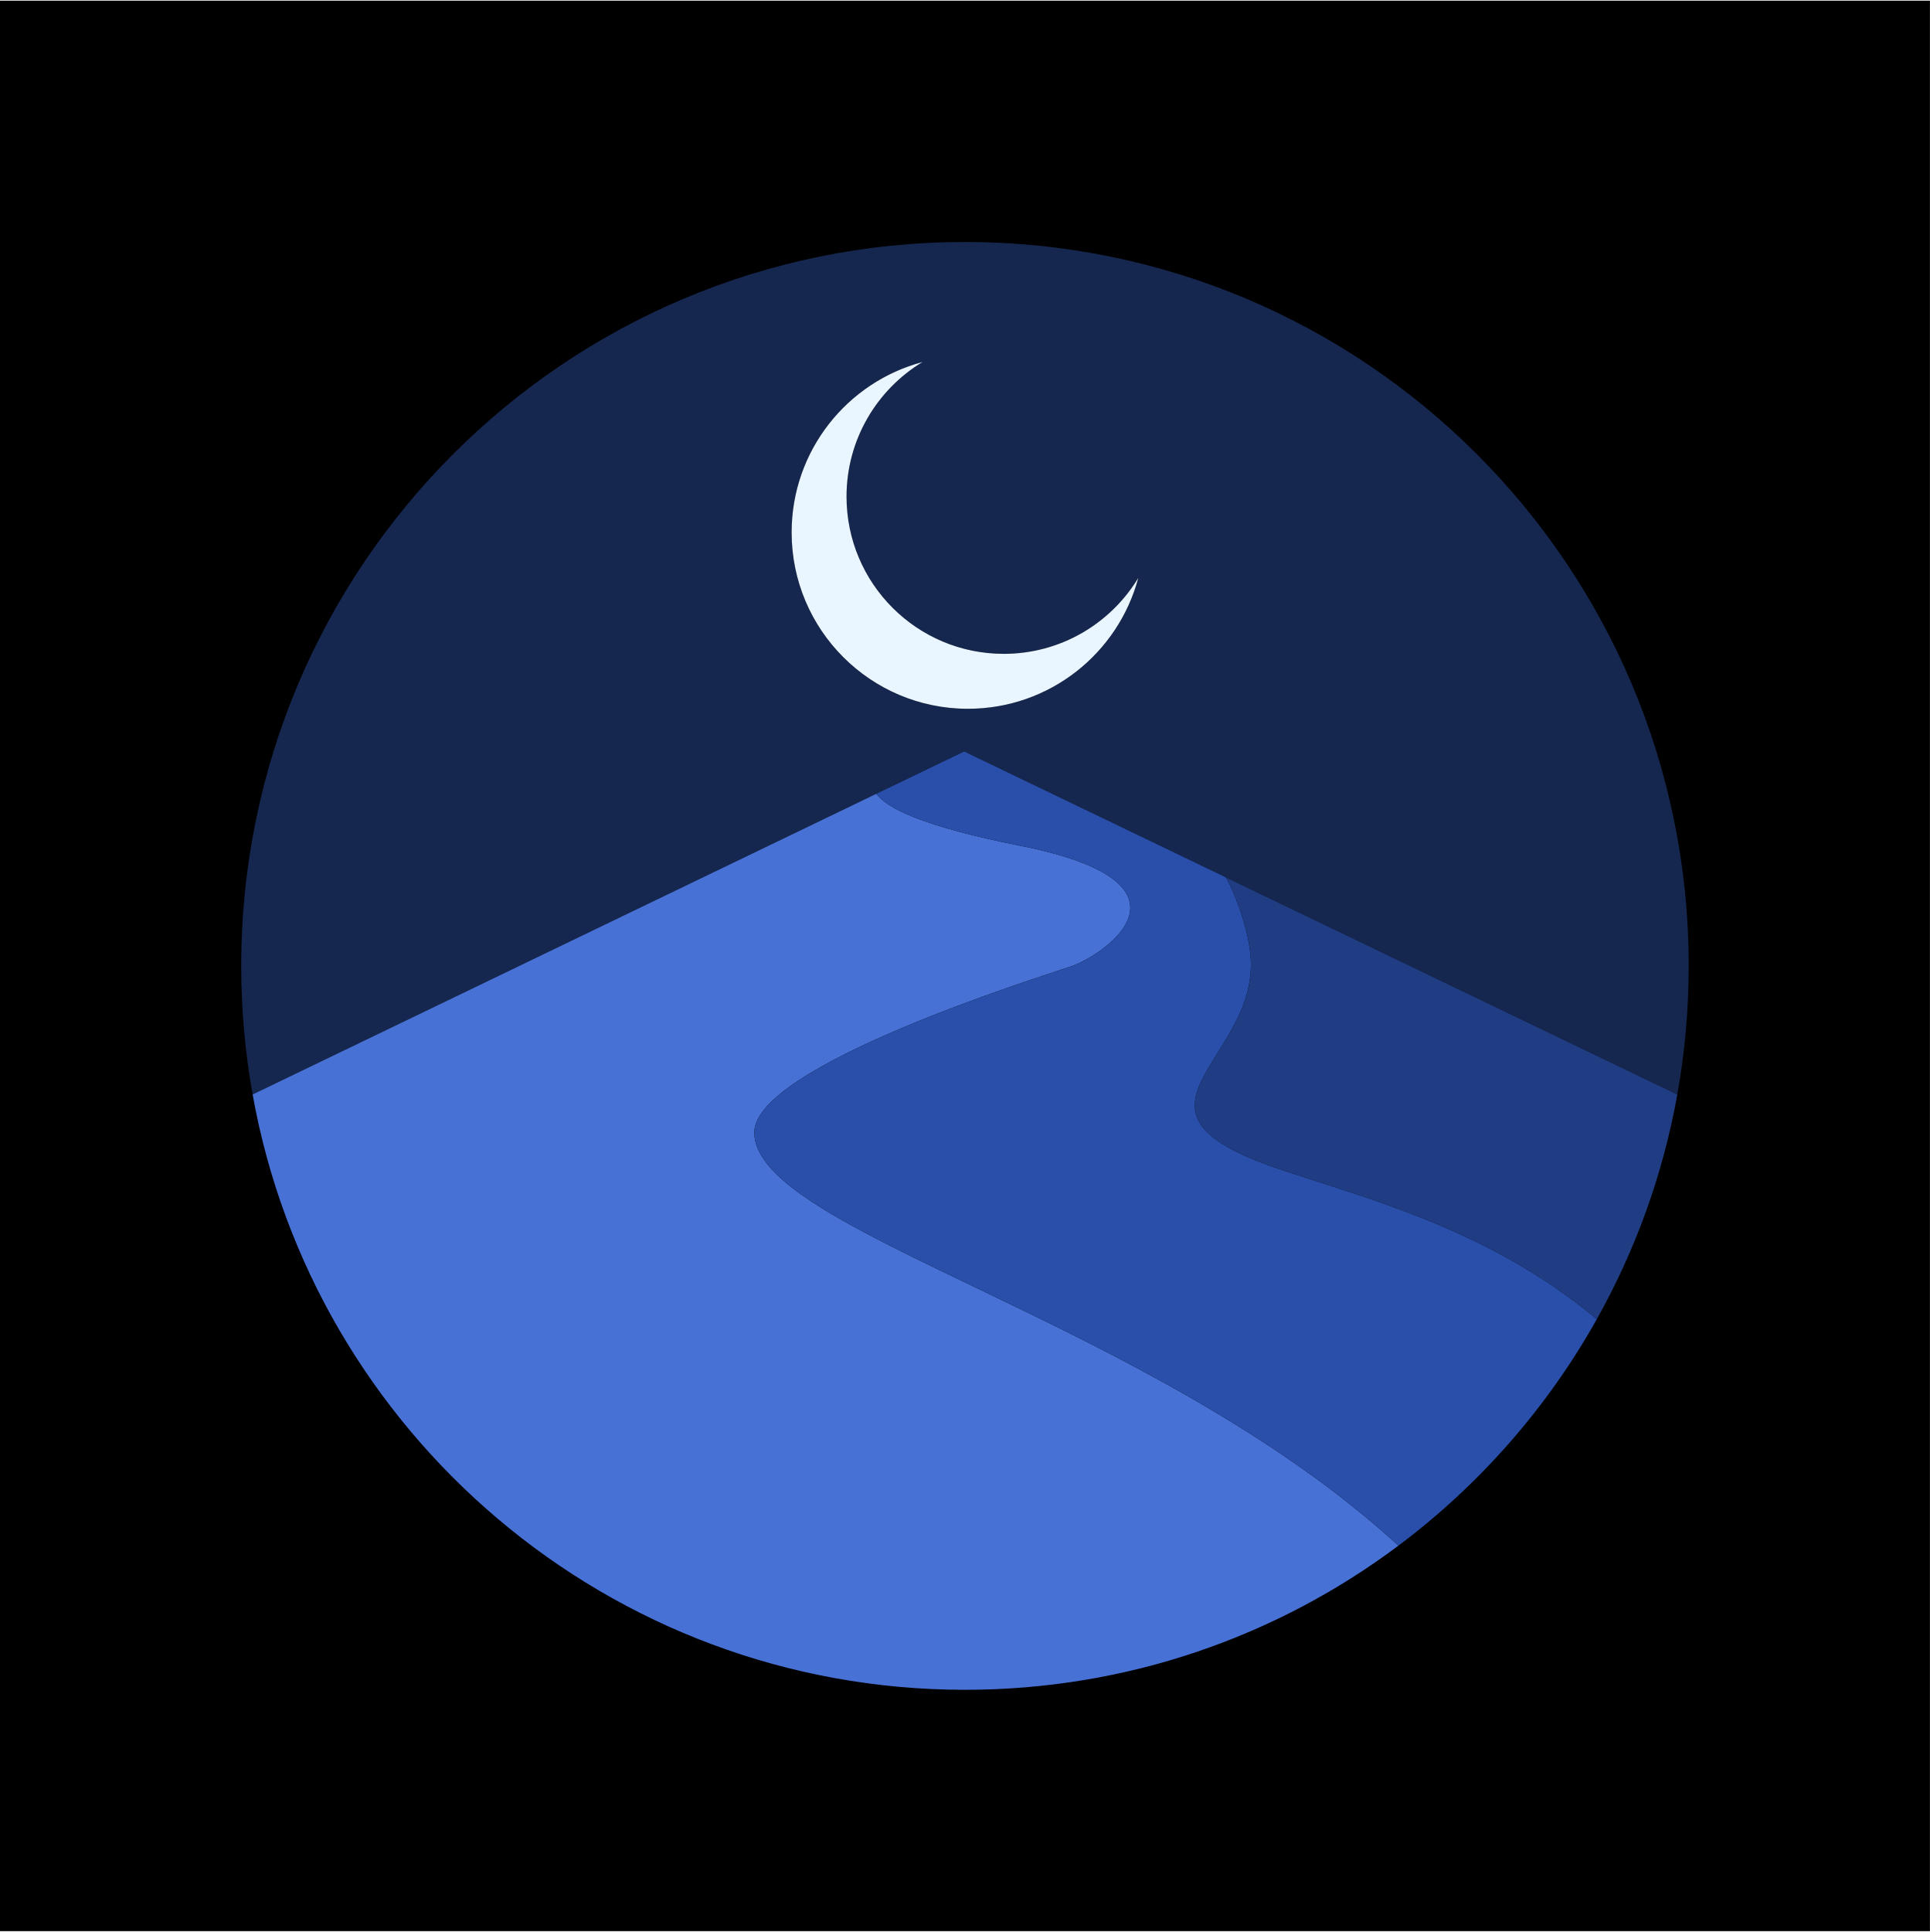
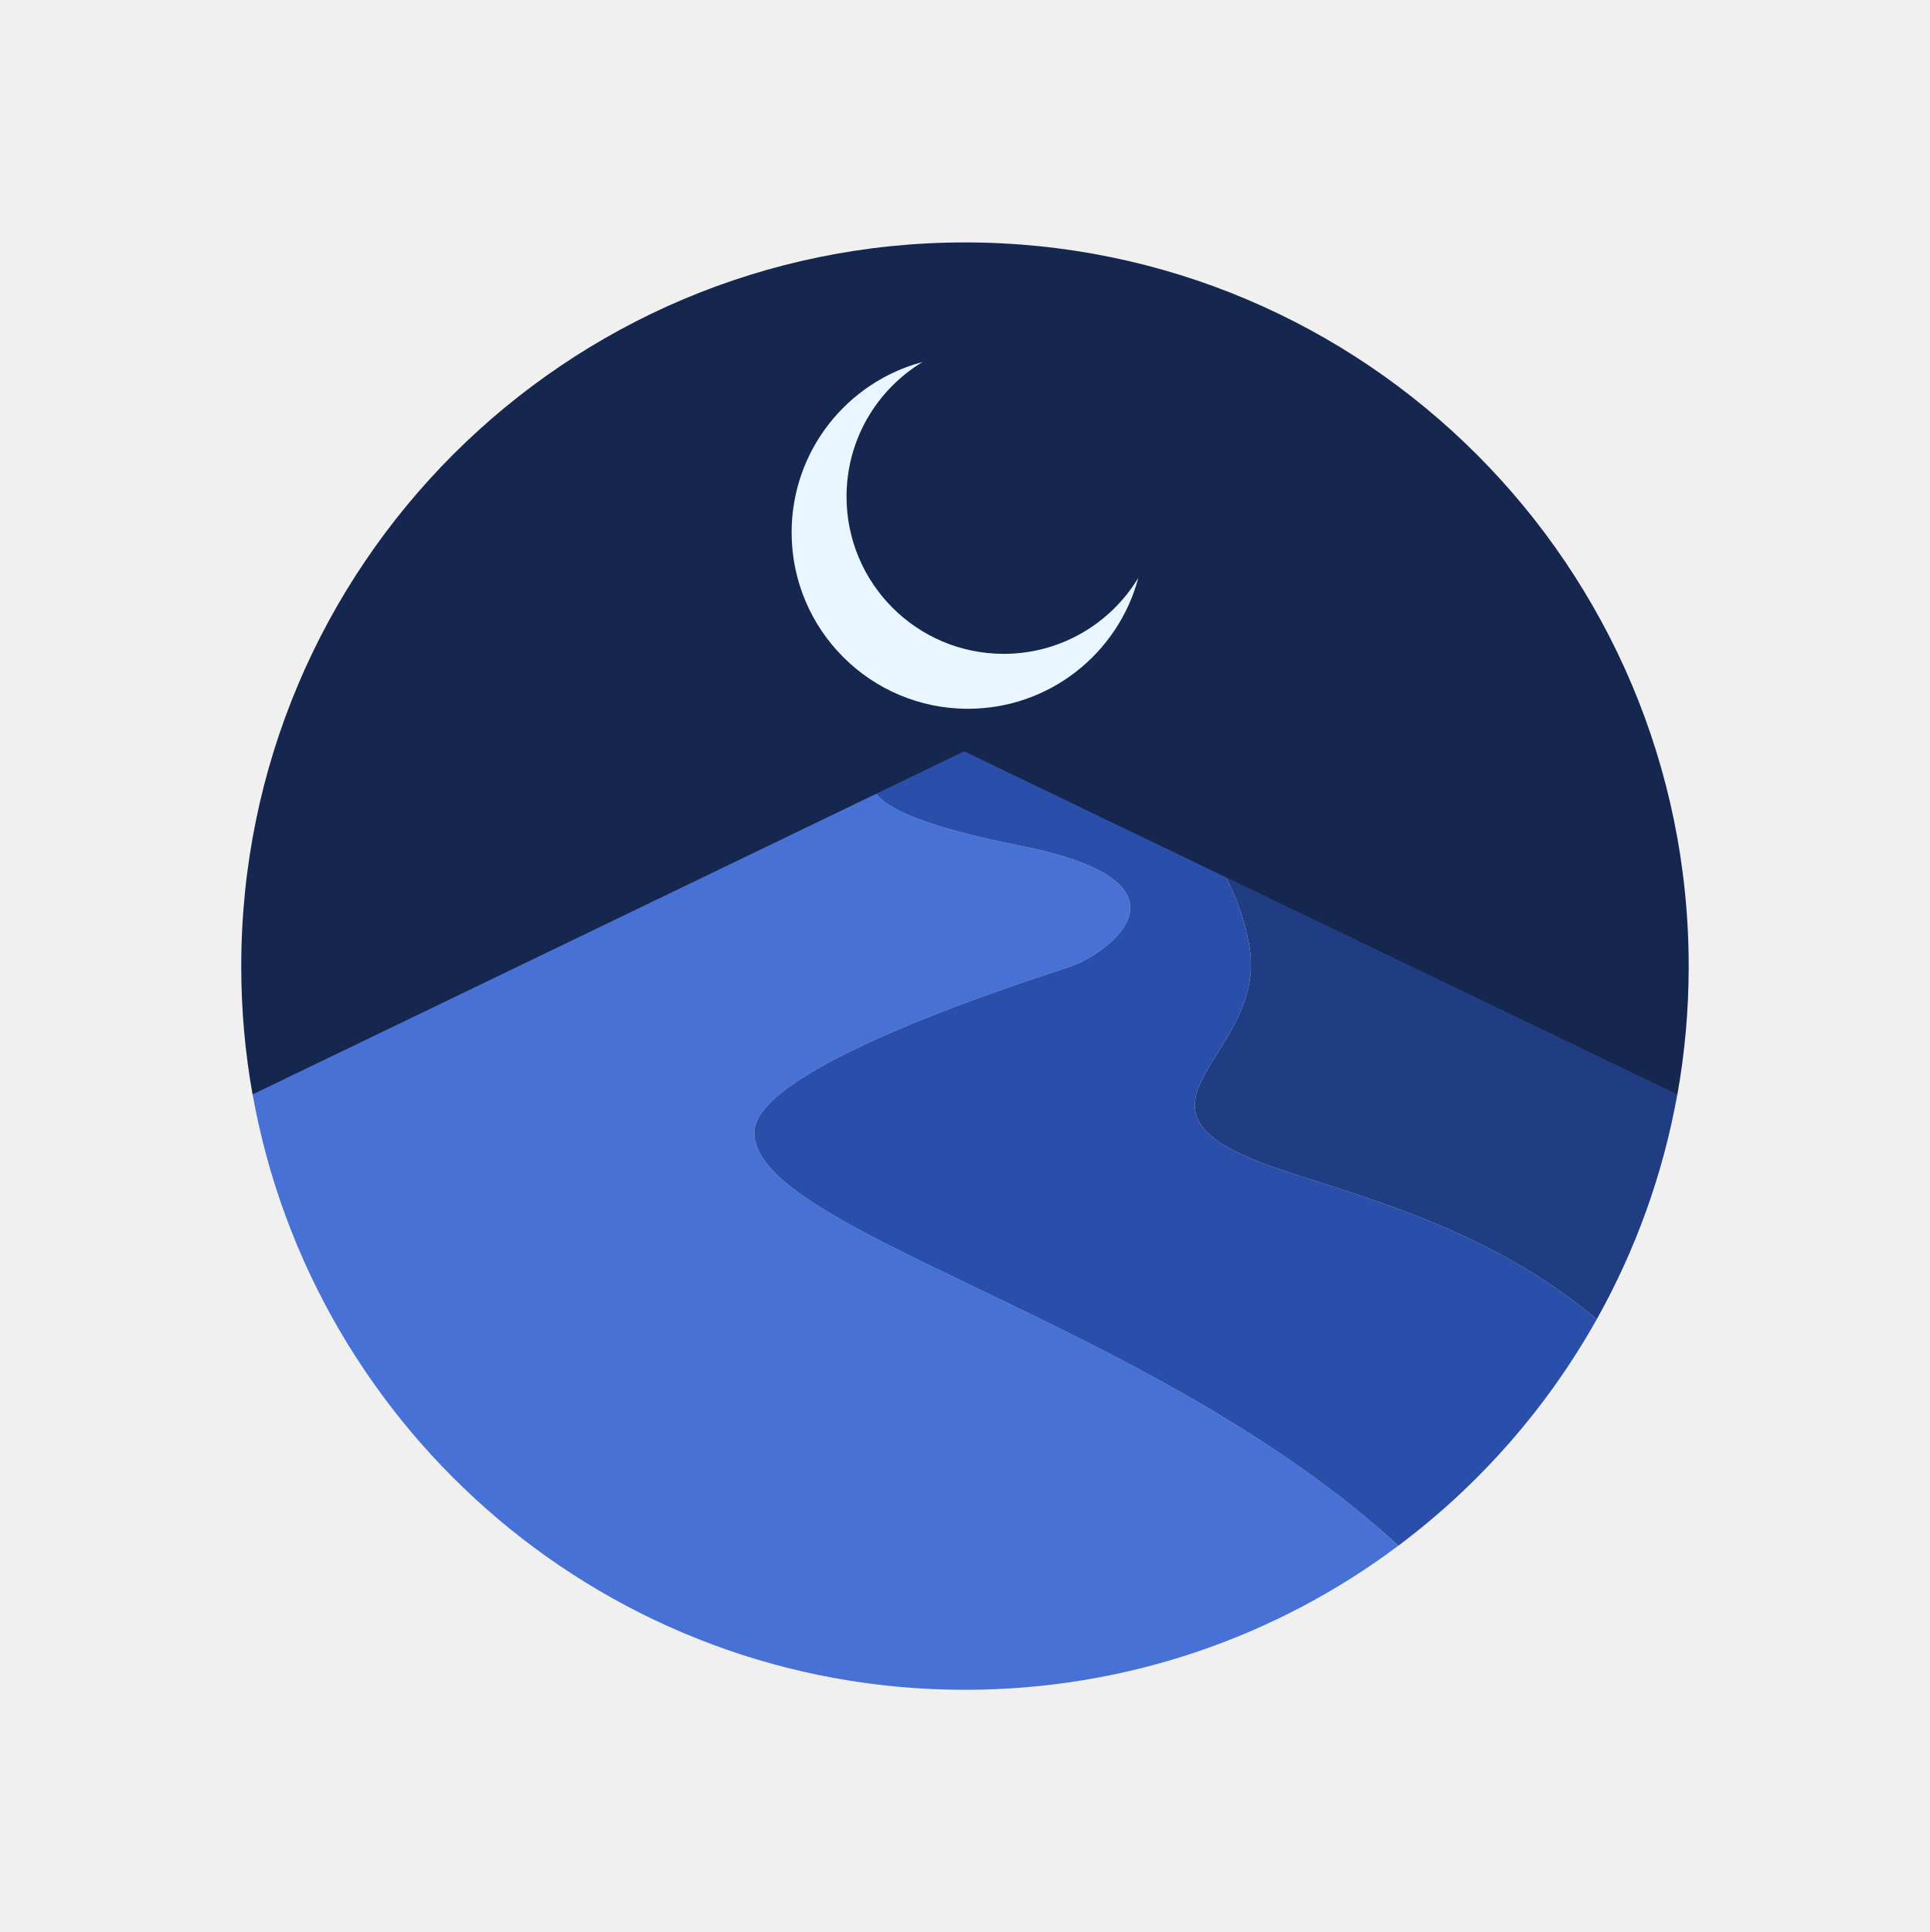
- <svg xmlns="http://www.w3.org/2000/svg" width="1200" height="1201" viewBox="0 0 1200 1201" fill="none">
-   <rect width="1200" height="1200" transform="translate(0 0.441406)" fill="black" />
-   <g clip-path="url(#clip0_235_306)">
-     <path d="M600 150.441C351.47 150.441 150 351.911 150 600.441C150 627.711 152.43 654.421 157.08 680.351L544.88 493.441L599.48 467.121C599.48 467.121 599.49 467.121 599.51 467.121L762.21 545.381L1042.92 680.381C1047.57 654.431 1050 627.721 1050 600.431C1050 351.911 848.53 150.441 600 150.441ZM601.84 440.601C541.3 440.601 492.22 391.521 492.22 330.981C492.22 280.211 526.74 237.501 573.6 225.041C545.28 242.161 526.36 273.231 526.36 308.731C526.36 362.701 570.12 406.451 624.09 406.451C659.59 406.451 690.66 387.531 707.78 359.221C695.32 406.071 652.61 440.601 601.84 440.601Z" fill="#16274F" />
-     <path d="M707.78 359.221C695.32 406.071 652.61 440.601 601.84 440.601C541.3 440.601 492.22 391.521 492.22 330.981C492.22 280.211 526.74 237.501 573.6 225.041C545.28 242.161 526.36 273.231 526.36 308.731C526.36 362.701 570.12 406.451 624.09 406.451C659.59 406.451 690.66 387.531 707.78 359.221Z" fill="#E9F5FF" />
-     <path d="M869.5 960.841C794.38 1017.11 701.08 1050.44 600 1050.44C378.74 1050.44 194.78 890.761 157.08 680.351L544.88 493.441C551.62 502.671 574.64 513.891 634.43 525.771C752.22 549.181 686.38 593.801 665.9 600.751C645.4 607.701 469.04 662.681 469.02 703.921C469.01 765.981 716.1 819.991 869.5 960.841Z" fill="#4771D5" />
-     <path d="M992.86 820.061C961.98 875.191 919.82 923.161 869.5 960.841C716.1 819.991 469.01 765.981 469.02 703.921C469.04 662.681 645.4 607.701 665.9 600.751C686.38 593.801 752.22 549.181 634.43 525.771C574.64 513.891 551.62 502.671 544.88 493.441L599.48 467.121C599.48 467.121 599.49 467.121 599.51 467.121L762.21 545.381C765.96 551.531 775.22 572.771 777.41 592.481C784.77 658.761 686.01 689.051 793.07 725.921C846.13 744.201 924.41 762.781 992.86 820.051V820.061Z" fill="#294FAA" />
-     <path d="M1042.92 680.391C1033.97 730.281 1016.8 777.321 992.86 820.061C924.41 762.791 846.13 744.211 793.07 725.931C686.01 689.061 784.77 658.771 777.41 592.491C775.22 572.781 765.96 551.541 762.21 545.391L1042.92 680.391Z" fill="#203D84" />
-   </g>
-   <defs>
-     <clipPath id="clip0_235_306">
-       <rect width="900" height="900" fill="white" transform="translate(150 150.441)" />
-     </clipPath>
-   </defs>
+ <svg xmlns="http://www.w3.org/2000/svg" id="Layer_1" baseProfile="tiny" version="1.2" viewBox="0 0 1200 1201">
+   <path d="M600,150.7c-248.53,0-450,201.47-450,450,0,27.27,2.43,53.98,7.08,79.91l387.8-186.91,54.6-26.32h.03l162.7,78.26,280.71,135c4.65-25.95,7.08-52.66,7.08-79.95,0-248.52-201.47-449.99-450-449.99Z" fill="#16274f" />
+   <path d="M624.09,406.45c-53.97,0-97.73-43.75-97.73-97.72,0-35.5,18.92-66.57,47.24-83.69-46.86,12.46-81.38,55.17-81.38,105.94,0,60.54,49.08,109.62,109.62,109.62,50.77,0,93.48-34.53,105.94-81.38-17.12,28.31-48.19,47.23-83.69,47.23Z" fill="#e9f5ff" />
+   <path d="M469.02,703.92c.02-41.24,176.38-96.22,196.88-103.17,20.48-6.95,86.32-51.57-31.47-74.98-59.79-11.88-82.81-23.1-89.55-32.33l-387.8,186.91c37.7,210.41,221.66,370.09,442.92,370.09,101.08,0,194.38-33.33,269.5-89.6-153.4-140.85-400.49-194.86-400.48-256.92Z" fill="#4771d5" />
+   <path d="M777.41,592.48c-2.19-19.71-11.45-40.95-15.2-47.1l-162.7-78.26h-.03l-54.6,26.32c6.74,9.23,29.76,20.45,89.55,32.33,117.79,23.41,51.95,68.03,31.47,74.98-20.5,6.95-196.86,61.93-196.88,103.17-.01,62.06,247.08,116.07,400.48,256.92,50.32-37.68,92.48-85.65,123.36-140.78h0c-68.45-57.28-146.73-75.86-199.79-94.14-107.06-36.87-8.3-67.16-15.66-133.44Z" fill="#294faa" />
+   <path d="M777.41,592.49c7.36,66.28-91.4,96.57,15.66,133.44,53.06,18.28,131.34,36.86,199.79,94.13,23.94-42.74,41.11-89.78,50.06-139.67l-280.71-135c3.75,6.15,13.01,27.39,15.2,47.1Z" fill="#203d84" />
</svg>
